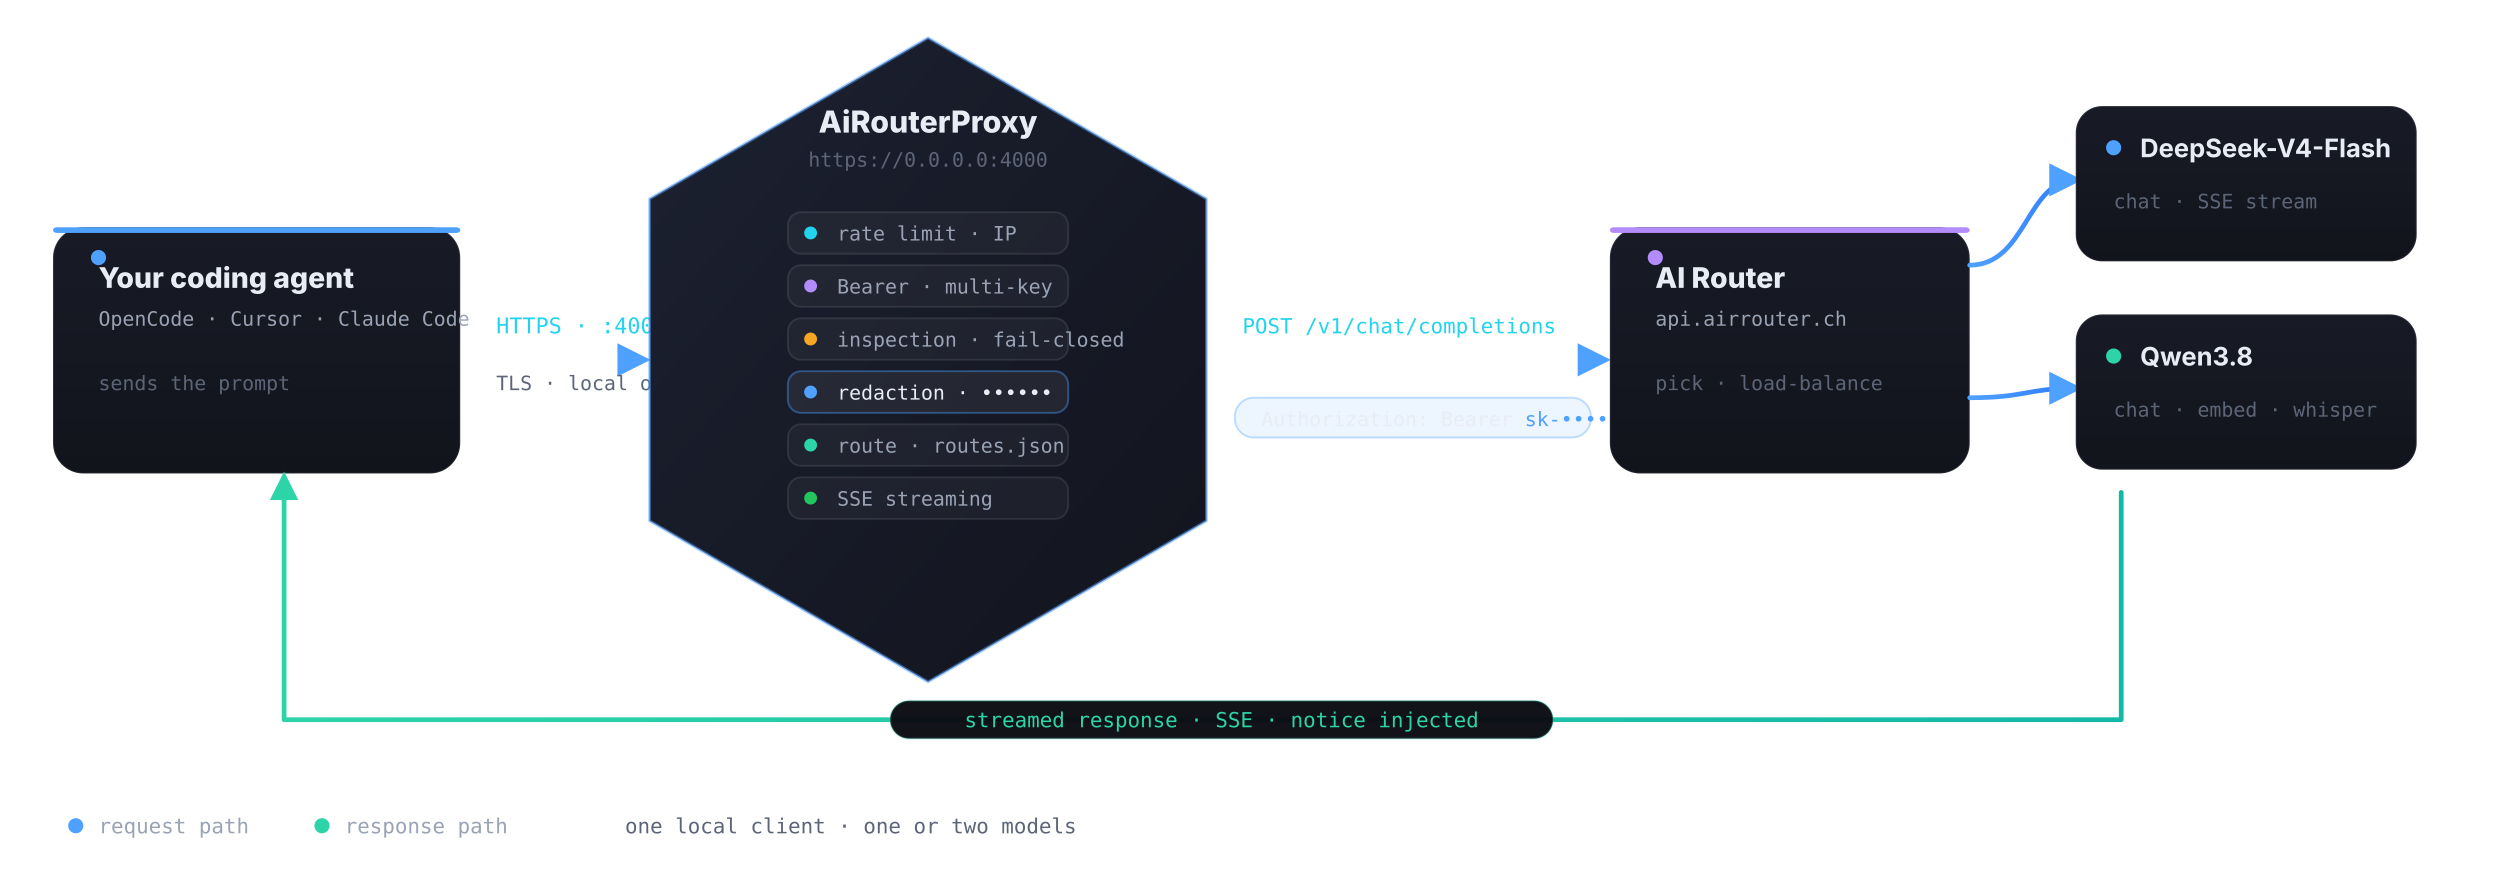
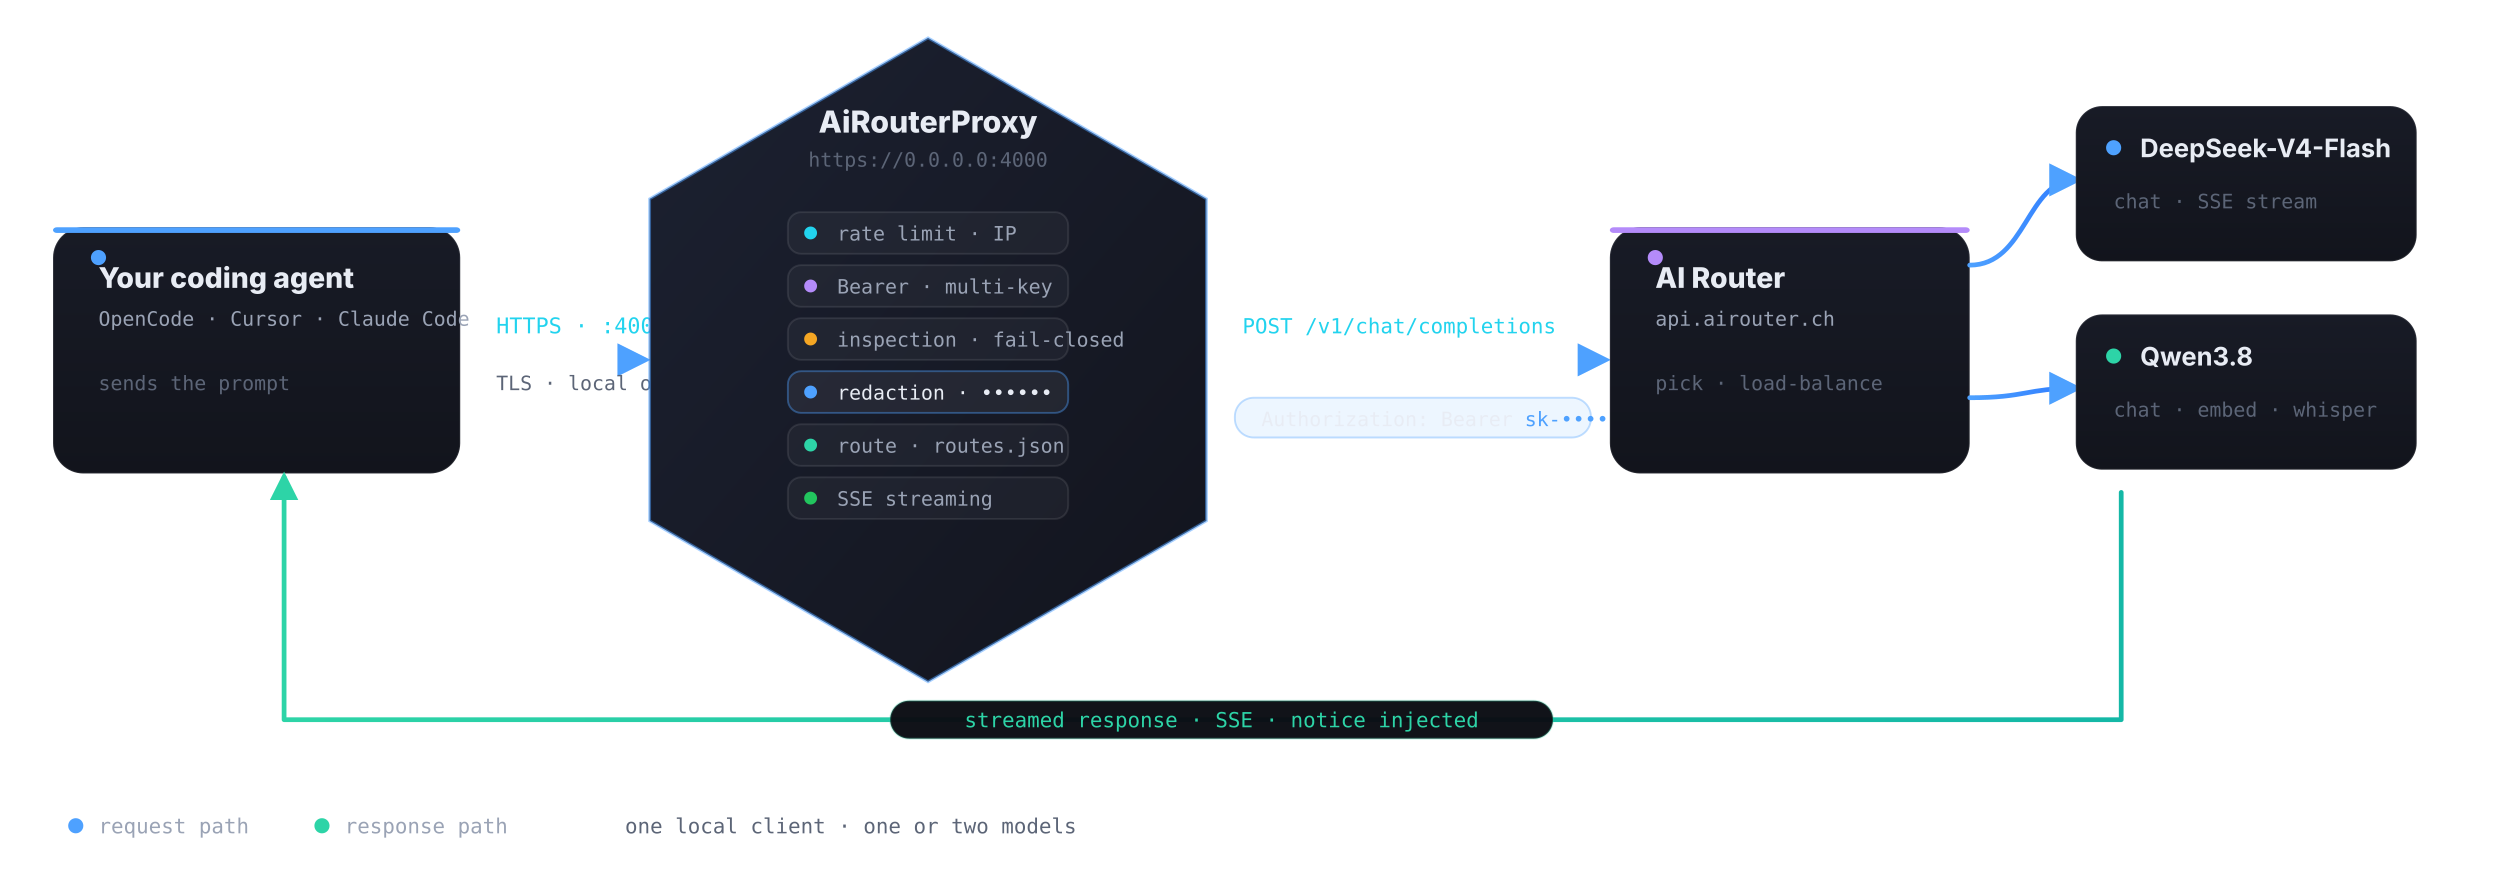
<svg xmlns="http://www.w3.org/2000/svg" viewBox="0 0 1320 470" preserveAspectRatio="xMidYMid meet" role="img" aria-label="Local workflow: coding agent through AiRouterProxy to two models">
  <defs>
    <linearGradient id="gCard" x1="0" y1="0" x2="0" y2="1">
      <stop offset="0" stop-color="#181b26" />
      <stop offset="1" stop-color="#12141c" />
    </linearGradient>
    <linearGradient id="gReq" x1="0" y1="0" x2="1" y2="0">
      <stop offset="0" stop-color="#4ea1ff" />
      <stop offset="1" stop-color="#2e7bff" />
    </linearGradient>
    <linearGradient id="gRes" x1="0" y1="0" x2="1" y2="0">
      <stop offset="0" stop-color="#2dd4a7" />
      <stop offset="1" stop-color="#14b8a6" />
    </linearGradient>
    <linearGradient id="gProxy" x1="0" y1="0" x2="1" y2="1">
      <stop offset="0" stop-color="#1c2131" />
      <stop offset="1" stop-color="#12141d" />
    </linearGradient>
    <marker id="aReq" viewBox="0 0 10 10" refX="8" refY="5" markerWidth="7" markerHeight="7" orient="auto-start-reverse">
      <path d="M0,0 L10,5 L0,10 z" fill="#4ea1ff" />
    </marker>
    <marker id="aRes" viewBox="0 0 10 10" refX="8" refY="5" markerWidth="7" markerHeight="7" orient="auto-start-reverse">
      <path d="M0,0 L10,5 L0,10 z" fill="#2dd4a7" />
    </marker>
    <marker id="aUp" viewBox="0 0 10 10" refX="8" refY="5" markerWidth="6" markerHeight="6" orient="auto">
      <path d="M0,0 L10,5 L0,10 z" fill="#2dd4a7" />
    </marker>
  </defs>
  <g>
    <rect x="28" y="120" width="215" height="130" rx="16" fill="url(#gCard)" stroke="rgba(255,255,255,0.09)" />
    <rect x="28" y="120" width="215" height="3" rx="2" fill="#4ea1ff" />
    <text x="52" y="152" font-family="'Inter',system-ui,sans-serif" font-size="15" font-weight="800" fill="#e8ecf4">Your coding agent</text>
    <text x="52" y="172" font-family="'JetBrains Mono',Consolas,monospace" font-size="10.5" fill="#9aa3b5">OpenCode · Cursor · Claude Code</text>
    <text x="52" y="206" font-family="'JetBrains Mono',Consolas,monospace" font-size="10.5" fill="#5c6577">sends the prompt</text>
    <circle cx="52" cy="136" r="4" fill="#4ea1ff" />
  </g>
  <g>
    <path d="M243,190 L340,190" stroke="url(#gReq)" stroke-width="2.5" fill="none" marker-end="url(#aReq)" stroke-linecap="round" />
    <text x="262" y="176" font-family="'JetBrains Mono',Consolas,monospace" font-size="11.5" fill="#22d3ee">HTTPS · :4000</text>
    <text x="262" y="206" font-family="'JetBrains Mono',Consolas,monospace" font-size="10.5" fill="#5c6577">TLS · local only</text>
  </g>
  <g>
    <path d="M490,20 L637,105 L637,275 L490,360 L343,275 L343,105 Z" fill="url(#gProxy)" stroke="rgba(78,161,255,0.5)" stroke-width="1.5" />
    <text x="490" y="70" text-anchor="middle" font-family="'Inter',system-ui,sans-serif" font-size="16" font-weight="800" fill="#e8ecf4">AiRouterProxy</text>
    <text x="490" y="88" text-anchor="middle" font-family="'JetBrains Mono',Consolas,monospace" font-size="10.5" fill="#5c6577">https://0.0.0.0:4000</text>
    <g font-family="'JetBrains Mono',Consolas,monospace" font-size="10.5">
      <rect x="416" y="112" width="148" height="22" rx="7" fill="rgba(255,255,255,0.04)" stroke="rgba(255,255,255,0.09)" />
      <circle cx="428" cy="123" r="3.4" fill="#22d3ee" />
      <text x="442" y="127" fill="#9aa3b5">rate limit · IP</text>
      <rect x="416" y="140" width="148" height="22" rx="7" fill="rgba(255,255,255,0.04)" stroke="rgba(255,255,255,0.09)" />
      <circle cx="428" cy="151" r="3.4" fill="#b48bfa" />
      <text x="442" y="155" fill="#9aa3b5">Bearer · multi-key</text>
      <rect x="416" y="168" width="148" height="22" rx="7" fill="rgba(255,255,255,0.04)" stroke="rgba(255,255,255,0.09)" />
      <circle cx="428" cy="179" r="3.4" fill="#f5a623" />
      <text x="442" y="183" fill="#9aa3b5">inspection · fail-closed</text>
      <rect x="416" y="196" width="148" height="22" rx="7" fill="rgba(255,255,255,0.06)" stroke="rgba(78,161,255,0.4)" />
      <circle cx="428" cy="207" r="3.4" fill="#4ea1ff" />
      <text x="442" y="211" fill="#e8ecf4">redaction · ••••••</text>
      <rect x="416" y="224" width="148" height="22" rx="7" fill="rgba(255,255,255,0.04)" stroke="rgba(255,255,255,0.09)" />
      <circle cx="428" cy="235" r="3.4" fill="#2dd4a7" />
      <text x="442" y="239" fill="#9aa3b5">route · routes.json</text>
      <rect x="416" y="252" width="148" height="22" rx="7" fill="rgba(255,255,255,0.04)" stroke="rgba(255,255,255,0.09)" />
      <circle cx="428" cy="263" r="3.4" fill="#22c55e" />
      <text x="442" y="267" fill="#9aa3b5">SSE streaming</text>
    </g>
  </g>
  <g>
    <path d="M637,190 L847,190" stroke="url(#gReq)" stroke-width="2.5" fill="none" marker-end="url(#aReq)" stroke-linecap="round" />
    <text x="656" y="176" font-family="'JetBrains Mono',Consolas,monospace" font-size="11" fill="#22d3ee">POST /v1/chat/completions</text>
    <rect x="652" y="210" width="188" height="21" rx="10" fill="rgba(78,161,255,0.10)" stroke="rgba(78,161,255,0.35)" />
    <text x="666" y="225" font-family="'JetBrains Mono',Consolas,monospace" font-size="10.5" fill="#e8ecf4">Authorization: Bearer <tspan fill="#4ea1ff">sk-••••••</tspan>
    </text>
  </g>
  <g>
    <rect x="850" y="120" width="190" height="130" rx="16" fill="url(#gCard)" stroke="rgba(255,255,255,0.09)" />
    <rect x="850" y="120" width="190" height="3" rx="2" fill="#b48bfa" />
    <text x="874" y="152" font-family="'Inter',system-ui,sans-serif" font-size="15" font-weight="800" fill="#e8ecf4">AI Router</text>
-     <text x="874" y="172" font-family="'JetBrains Mono',Consolas,monospace" font-size="10.5" fill="#9aa3b5">api.airrouter.ch</text>
+     <text x="874" y="172" font-family="'JetBrains Mono',Consolas,monospace" font-size="10.5" fill="#9aa3b5">api.airouter.ch</text>
    <text x="874" y="206" font-family="'JetBrains Mono',Consolas,monospace" font-size="10.5" fill="#5c6577">pick · load-balance</text>
    <circle cx="874" cy="136" r="4" fill="#b48bfa" />
  </g>
  <g>
    <path d="M1040,140 C1070,140 1070,95 1096,95" stroke="url(#gReq)" stroke-width="2.5" fill="none" marker-end="url(#aReq)" stroke-linecap="round" />
    <path d="M1040,210 C1070,210 1070,205 1096,205" stroke="url(#gReq)" stroke-width="2.5" fill="none" marker-end="url(#aReq)" stroke-linecap="round" />
  </g>
  <g>
    <rect x="1096" y="56" width="180" height="82" rx="14" fill="url(#gCard)" stroke="rgba(255,255,255,0.09)" />
    <circle cx="1116" cy="78" r="4" fill="#4ea1ff" />
    <text x="1130" y="83" font-family="'Inter',system-ui,sans-serif" font-size="13.5" font-weight="700" fill="#e8ecf4">DeepSeek-V4-Flash</text>
    <text x="1116" y="110" font-family="'JetBrains Mono',Consolas,monospace" font-size="10.5" fill="#5c6577">chat · SSE stream</text>
    <rect x="1096" y="166" width="180" height="82" rx="14" fill="url(#gCard)" stroke="rgba(255,255,255,0.09)" />
    <circle cx="1116" cy="188" r="4" fill="#2dd4a7" />
    <text x="1130" y="193" font-family="'Inter',system-ui,sans-serif" font-size="13.5" font-weight="700" fill="#e8ecf4">Qwen3.8</text>
    <text x="1116" y="220" font-family="'JetBrains Mono',Consolas,monospace" font-size="10.5" fill="#5c6577">chat · embed · whisper</text>
  </g>
  <g>
    <path d="M1120,260 L1120,380 L150,380 L150,252" stroke="url(#gRes)" stroke-width="2.5" fill="none" marker-end="url(#aUp)" stroke-linecap="round" stroke-linejoin="round" />
    <rect x="470" y="370" width="350" height="20" rx="10" fill="rgba(11,13,19,0.97)" stroke="rgba(45,212,167,0.25)" />
    <text x="645" y="384" text-anchor="middle" font-family="'JetBrains Mono',Consolas,monospace" font-size="11" fill="#2dd4a7">streamed response · SSE · notice injected</text>
  </g>
  <g font-family="'JetBrains Mono',Consolas,monospace" font-size="11">
    <circle cx="40" cy="436" r="4" fill="#4ea1ff" />
    <text x="52" y="440" fill="#9aa3b5">request path</text>
    <circle cx="170" cy="436" r="4" fill="#2dd4a7" />
    <text x="182" y="440" fill="#9aa3b5">response path</text>
    <text x="330" y="440" fill="#5c6577">one local client · one or two models</text>
  </g>
</svg>
